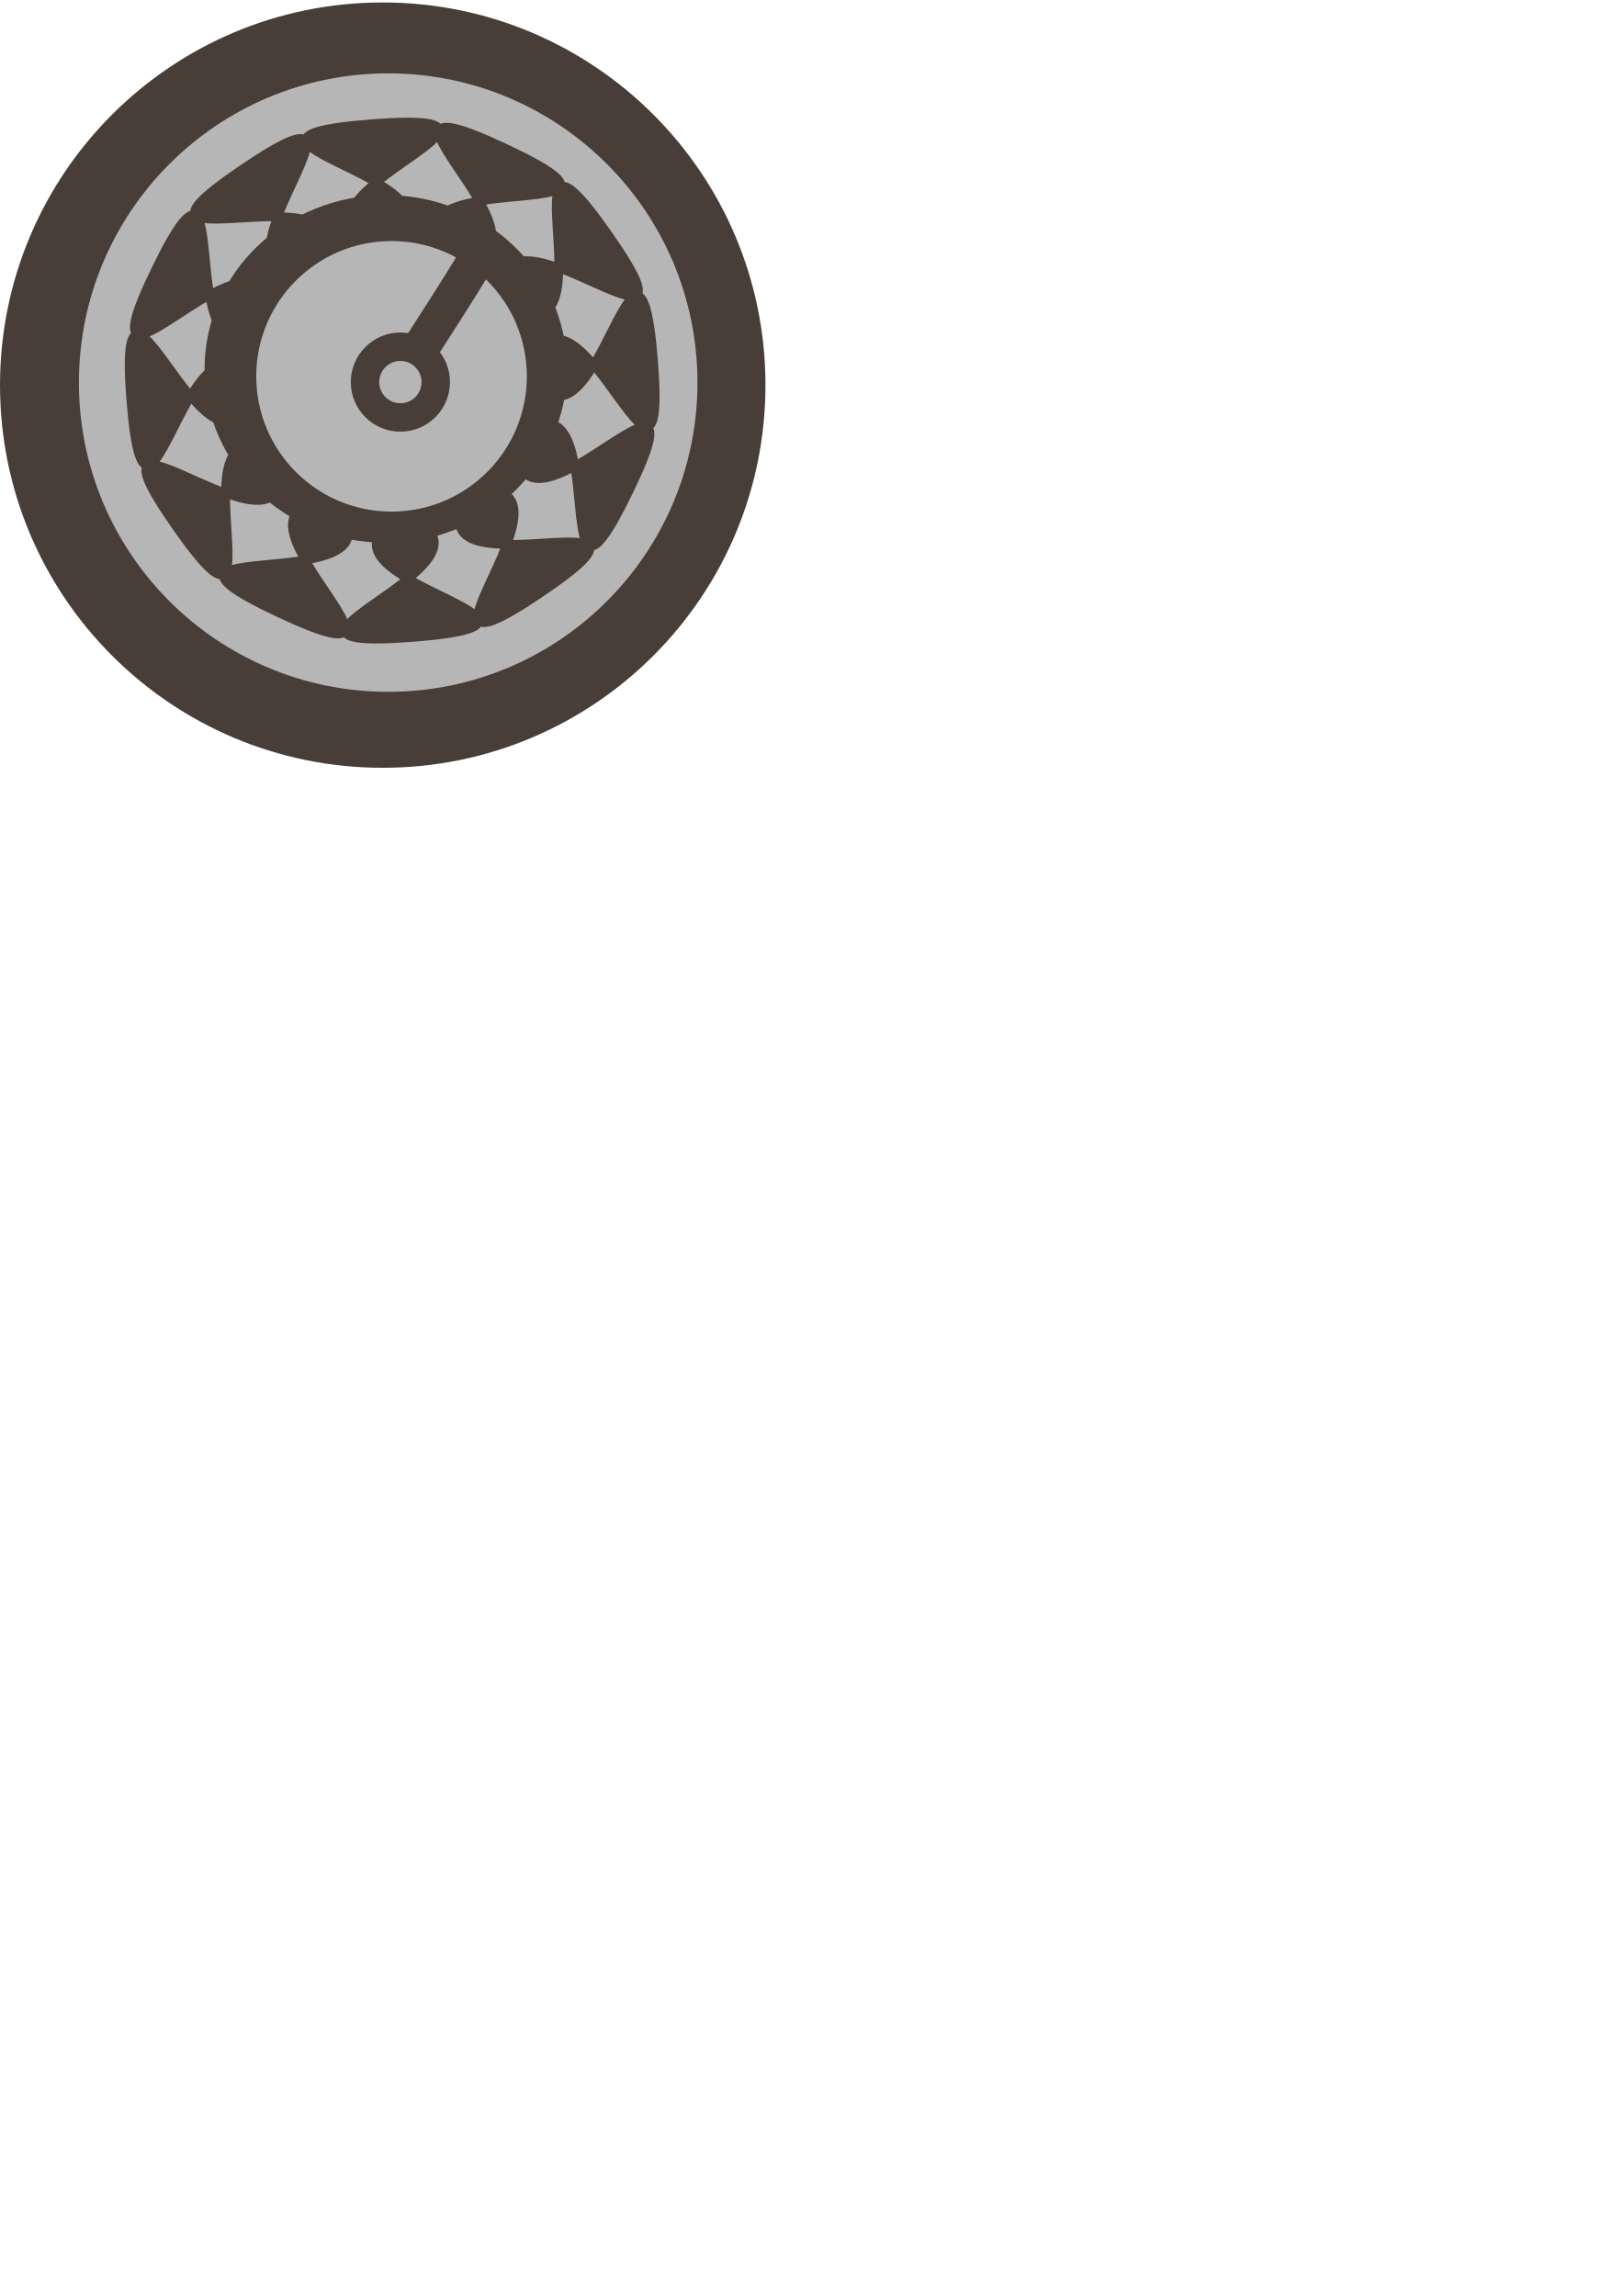
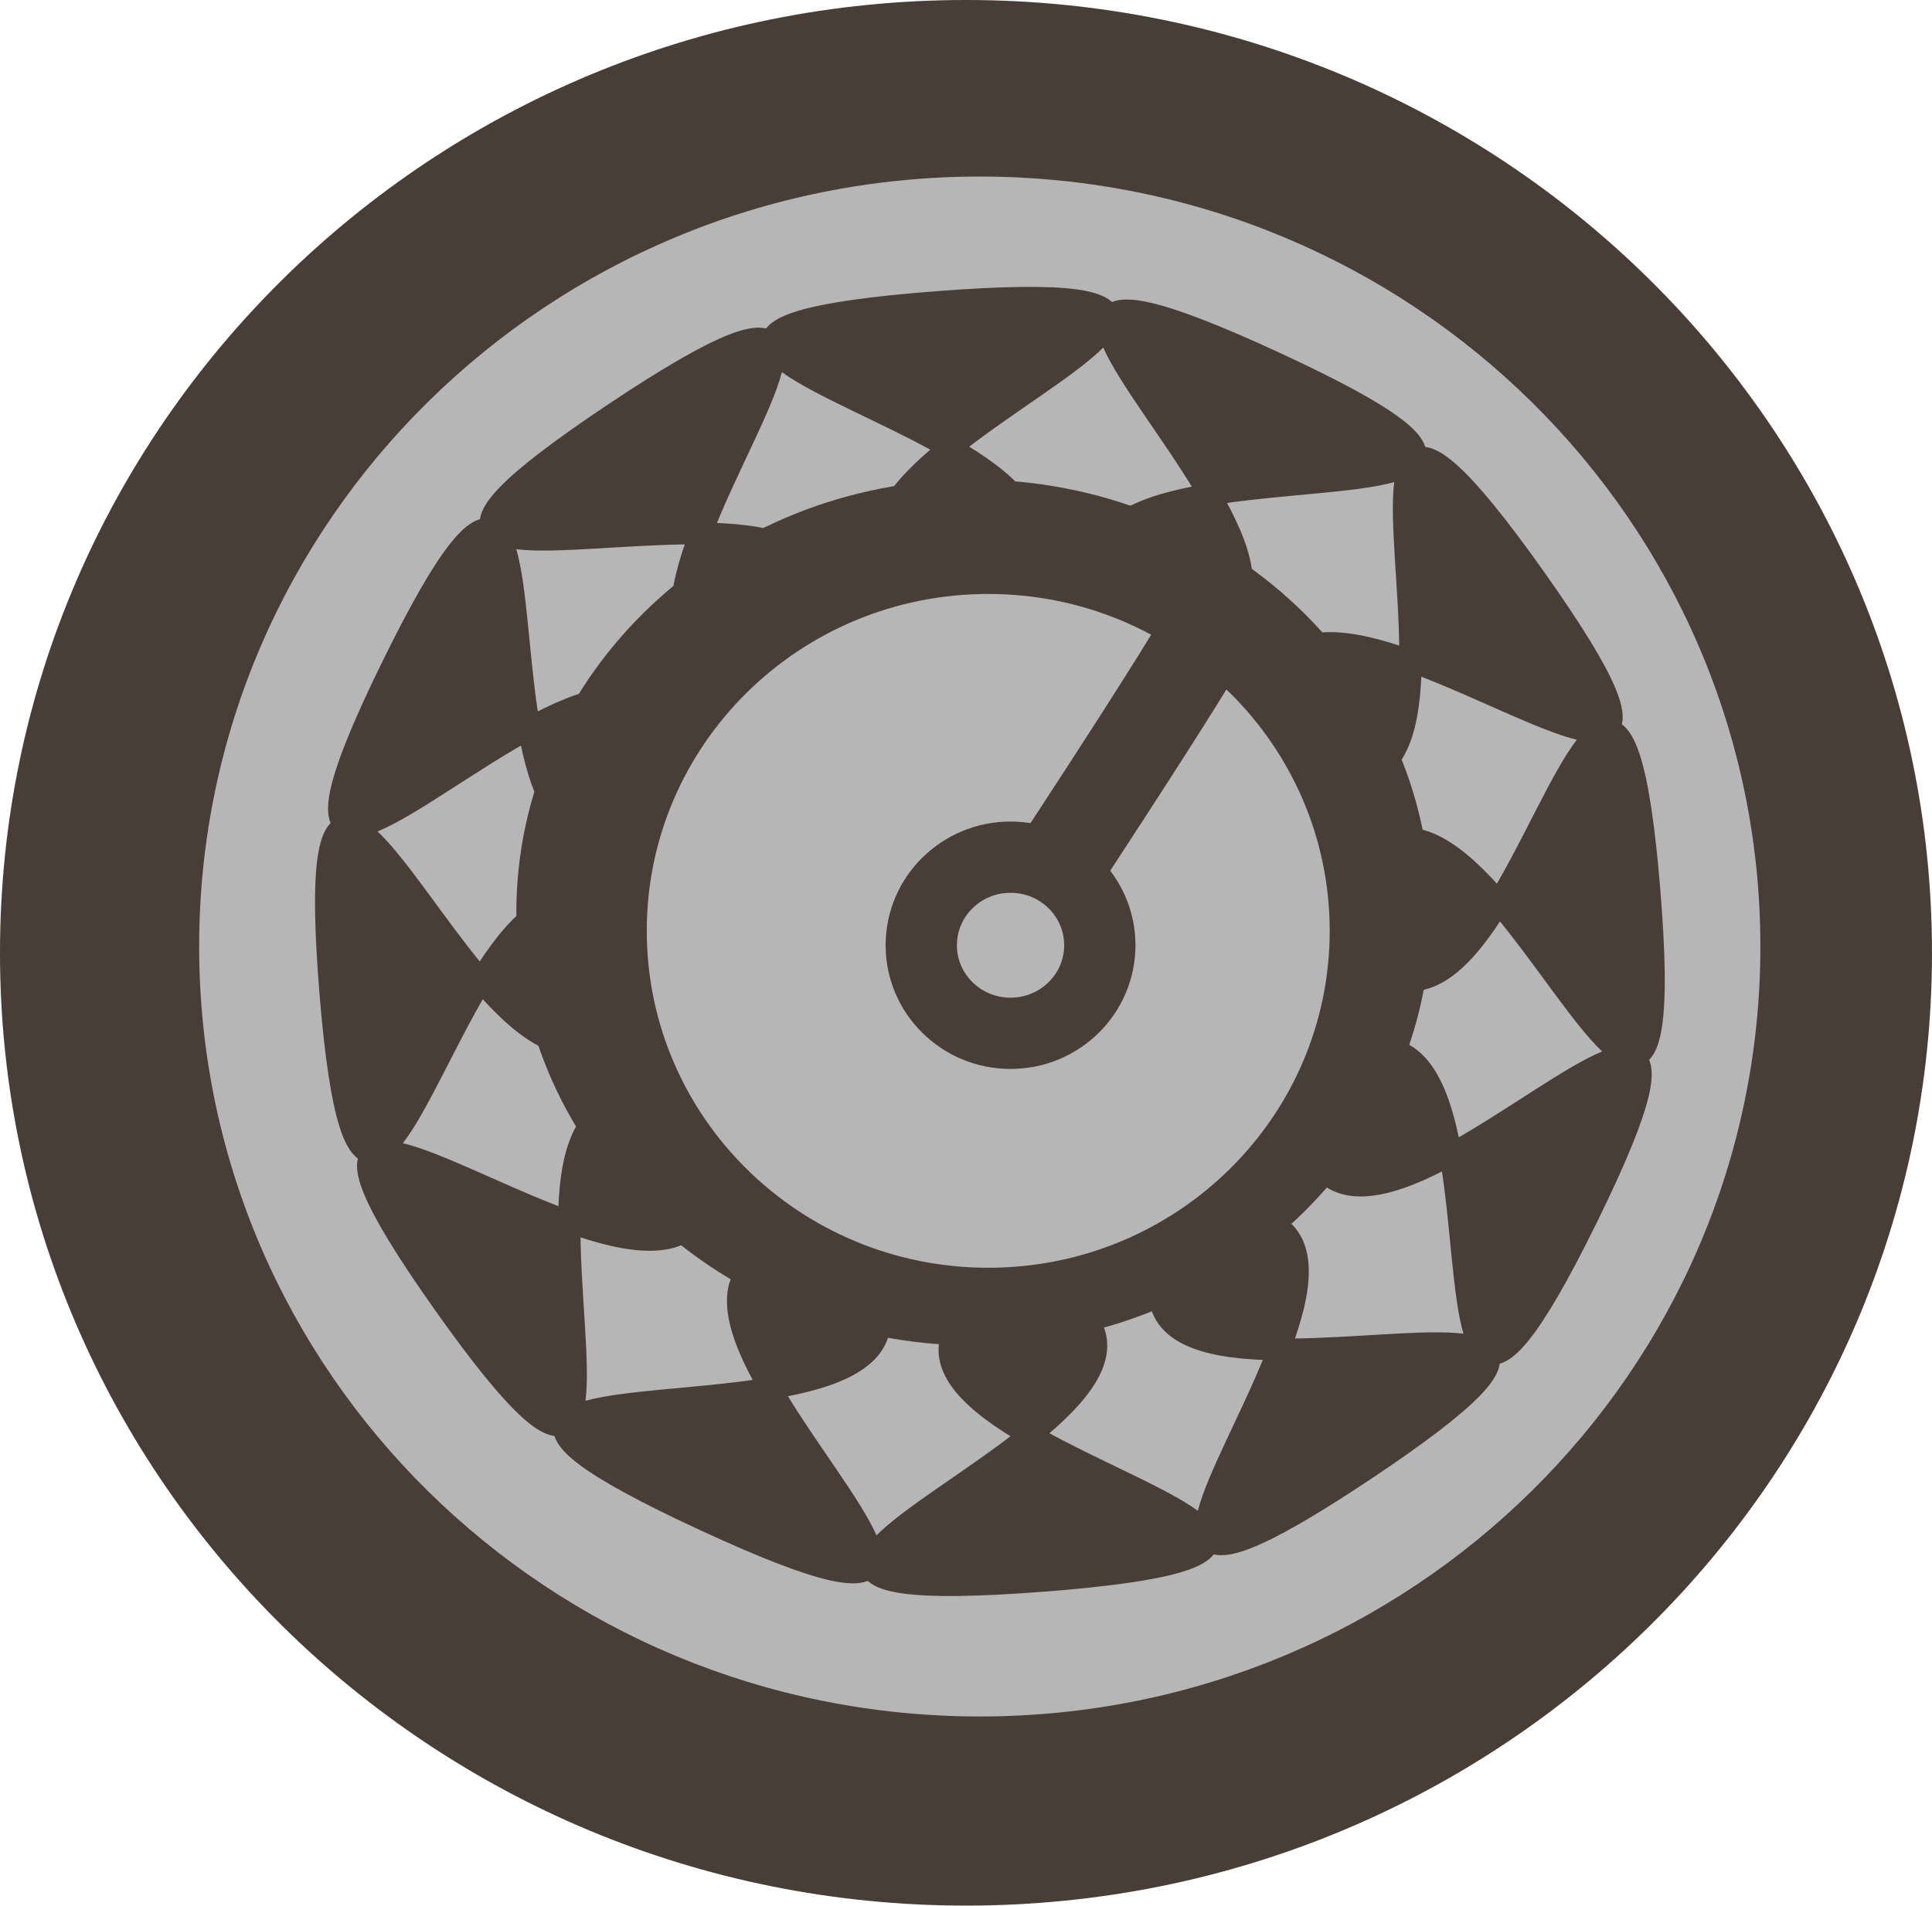
- <svg xmlns="http://www.w3.org/2000/svg" xmlns:xlink="http://www.w3.org/1999/xlink" width="210mm" height="297mm" viewBox="0 0 210 297" version="1.1" id="svg8">
+ <svg xmlns="http://www.w3.org/2000/svg" xmlns:xlink="http://www.w3.org/1999/xlink" width="84.637mm" height="83.503mm" viewBox="0 0 84.637 83.503" version="1.1" id="svg8">
  <defs id="defs2">
    <linearGradient id="linearGradient4533">
      <stop style="stop-color:#b6b6b6;stop-opacity:1;" offset="0" id="stop4529" />
      <stop style="stop-color:#b6b6b6;stop-opacity:0;" offset="1" id="stop4531" />
    </linearGradient>
-     <radialGradient xlink:href="#linearGradient4533" id="radialGradient4535" cx="106.607" cy="147.488" fx="106.607" fy="147.488" r="3.52" gradientTransform="matrix(1.488219,0,0,2.347911,-101.7535,-305.4029)" gradientUnits="userSpaceOnUse" />
+     <radialGradient xlink:href="#linearGradient4533" id="radialGradient4535" cx="106.607" cy="147.488" fx="106.607" fy="147.488" r="3.52" gradientTransform="matrix(1.272305,0,0,1.98038,-60.91053,-286.2728)" gradientUnits="userSpaceOnUse" />
  </defs>
-   <g id="layer1">
-     <path style="fill:#483e37;fill-opacity:1;stroke-width:0.348" d="M 99,49.818 A 49.5,49.5 0 0 1 49.5,99.318 49.5,49.5 0 0 1 -1.6709524e-6,49.818 49.5,49.5 0 0 1 49.5,0.318 49.5,49.5 0 0 1 99,49.818 Z" id="path4522" />
-     <path style="fill:#37ab45;fill-opacity:1;stroke:#a10000;stroke-width:0.265;stroke-linecap:butt;stroke-linejoin:miter;stroke-miterlimit:4;stroke-dasharray:none;stroke-opacity:1" d="m 50.271,50.182 10.205,-16.253 -0.378,0.378 v -0.378" id="path4525" />
+   <g id="layer1" transform="translate(-26.08036,28.40774)">
+     <path style="fill:#483e37;fill-opacity:1;stroke-width:0.296" d="M 110.717,13.344 A 42.318,41.751 0 0 1 68.399,55.095 42.318,41.751 0 0 1 26.08,13.344 42.318,41.751 0 0 1 68.399,-28.408 42.318,41.751 0 0 1 110.717,13.344 Z" id="path4522" />
+     <path style="fill:#37ab45;fill-opacity:1;stroke:#a10000;stroke-width:0.225;stroke-linecap:butt;stroke-linejoin:miter;stroke-miterlimit:4;stroke-dasharray:none;stroke-opacity:1" d="M 69.058,13.65 77.783,-0.059 77.459,0.26 V -0.059" id="path4525" />
  </g>
-   <g id="layer4" />
-   <g id="layer2" />
-   <g id="layer3">
-     <circle id="path3713" cx="50.205" cy="49.491" style="fill:#b6b6b6;fill-opacity:1;stroke-width:0.296" r="40" />
-     <ellipse style="fill:#483e37;fill-opacity:1;stroke-width:0.34" id="path4528" cx="49.893" cy="47.725" rx="23.435" ry="22.49" />
-     <path style="opacity:1;fill:#483e37;fill-opacity:1;stroke:#483e37;stroke-width:1;stroke-miterlimit:4;stroke-dasharray:none;stroke-opacity:1;paint-order:stroke markers fill" id="path4624" d="M 66.902,69.08 C 47.175,82.642 77.737,50.731 55.172,58.725 32.608,66.719 76.443,72.273 52.578,74.155 28.714,76.037 71.137,63.681 47.598,59.322 24.06,54.963 59.245,81.691 37.637,71.388 16.028,61.085 58.945,71.597 40.74,56.052 22.534,40.508 39.642,81.247 26.08,61.521 12.518,41.794 44.43,72.356 36.436,49.792 28.441,27.227 22.888,71.062 21.006,47.197 19.124,23.333 31.479,65.756 35.838,42.217 40.197,18.679 13.47,53.864 23.773,32.256 34.075,10.647 23.564,53.565 39.108,35.359 54.653,17.153 13.913,34.261 33.64,20.699 53.366,7.137 22.805,39.049 45.369,31.055 67.934,23.06 24.099,17.507 47.963,15.625 71.828,13.743 29.405,26.098 52.944,30.457 76.482,34.816 41.297,8.089 62.905,18.392 84.513,28.695 41.596,18.183 59.802,33.727 78.007,49.272 60.899,8.532 74.461,28.259 88.023,47.986 56.112,17.424 64.106,39.988 72.1,62.553 77.654,18.718 79.536,42.582 81.418,66.447 69.062,24.024 64.703,47.563 60.344,71.101 87.072,35.916 76.769,57.524 66.466,79.132 76.978,36.215 61.433,54.421 c -15.544,18.206 25.195,1.098 5.468,14.66 z" transform="matrix(1.154326,0,0,1.135111,-7.305504,-1.72652)" />
-     <ellipse style="opacity:1;fill:#b6b6b6;fill-opacity:1;stroke:#b6b6b6;stroke-width:0.885;stroke-miterlimit:4;stroke-dasharray:none;stroke-opacity:1;paint-order:stroke markers fill" id="path5415" cx="50.64" cy="48.679" rx="17.057" ry="17.057" />
-     <path style="fill:url(#radialGradient4535);fill-opacity:1;stroke:#483e37;stroke-width:4.786;stroke-linecap:butt;stroke-linejoin:miter;stroke-miterlimit:4;stroke-dasharray:none;stroke-opacity:1" d="M 51.783,49.048 C 62.353,32.795 61.988,32.795 61.988,32.795 v 0" id="path4527" />
-     <ellipse style="fill:#b6b6b6;fill-opacity:1;stroke:#483e37;stroke-width:3.677;stroke-miterlimit:4;stroke-dasharray:none;stroke-opacity:1" id="path4537" ry="4.575" rx="4.575" cy="49.426" cx="51.783" />
+   <g id="layer4" transform="translate(-26.08036,28.40774)" />
+   <g id="layer2" transform="translate(-26.08036,28.40774)" />
+   <g id="layer3" transform="translate(-26.08036,28.40774)">
+     <ellipse id="path3713" cx="69.002" cy="13.068" style="fill:#b6b6b6;fill-opacity:1;stroke-width:0.251" rx="34.197" ry="33.739" />
+     <ellipse style="fill:#483e37;fill-opacity:1;stroke-width:0.289" id="path4528" cx="68.735" cy="11.578" rx="20.035" ry="18.969" />
+     <path style="opacity:1;fill:#483e37;fill-opacity:1;stroke:#483e37;stroke-width:1;stroke-miterlimit:4;stroke-dasharray:none;stroke-opacity:1;paint-order:stroke markers fill" id="path4624" d="M 66.902,69.08 C 47.175,82.642 77.737,50.731 55.172,58.725 32.608,66.719 76.443,72.273 52.578,74.155 28.714,76.037 71.137,63.681 47.598,59.322 24.06,54.963 59.245,81.691 37.637,71.388 16.028,61.085 58.945,71.597 40.74,56.052 22.534,40.508 39.642,81.247 26.08,61.521 12.518,41.794 44.43,72.356 36.436,49.792 28.441,27.227 22.888,71.062 21.006,47.197 19.124,23.333 31.479,65.756 35.838,42.217 40.197,18.679 13.47,53.864 23.773,32.256 34.075,10.647 23.564,53.565 39.108,35.359 54.653,17.153 13.913,34.261 33.64,20.699 53.366,7.137 22.805,39.049 45.369,31.055 67.934,23.06 24.099,17.507 47.963,15.625 71.828,13.743 29.405,26.098 52.944,30.457 76.482,34.816 41.297,8.089 62.905,18.392 84.513,28.695 41.596,18.183 59.802,33.727 78.007,49.272 60.899,8.532 74.461,28.259 88.023,47.986 56.112,17.424 64.106,39.988 72.1,62.553 77.654,18.718 79.536,42.582 81.418,66.447 69.062,24.024 64.703,47.563 60.344,71.101 87.072,35.916 76.769,57.524 66.466,79.132 76.978,36.215 61.433,54.421 c -15.544,18.206 25.195,1.098 5.468,14.66 z" transform="matrix(0.9868545,0,0,0.957426,19.83475,-30.1326)" />
+     <ellipse style="opacity:1;fill:#b6b6b6;fill-opacity:1;stroke:#b6b6b6;stroke-width:0.752;stroke-miterlimit:4;stroke-dasharray:none;stroke-opacity:1;paint-order:stroke markers fill" id="path5415" cx="69.373" cy="12.382" rx="14.583" ry="14.387" />
+     <path style="fill:url(#radialGradient4535);fill-opacity:1;stroke:#483e37;stroke-width:4.064;stroke-linecap:butt;stroke-linejoin:miter;stroke-miterlimit:4;stroke-dasharray:none;stroke-opacity:1" d="m 70.351,12.694 c 9.036,-13.709 8.724,-13.709 8.724,-13.709 v 0" id="path4527" />
+     <ellipse style="fill:#b6b6b6;fill-opacity:1;stroke:#483e37;stroke-width:3.123;stroke-miterlimit:4;stroke-dasharray:none;stroke-opacity:1" id="path4537" ry="3.859" rx="3.911" cy="13.012" cx="70.35" />
  </g>
</svg>
